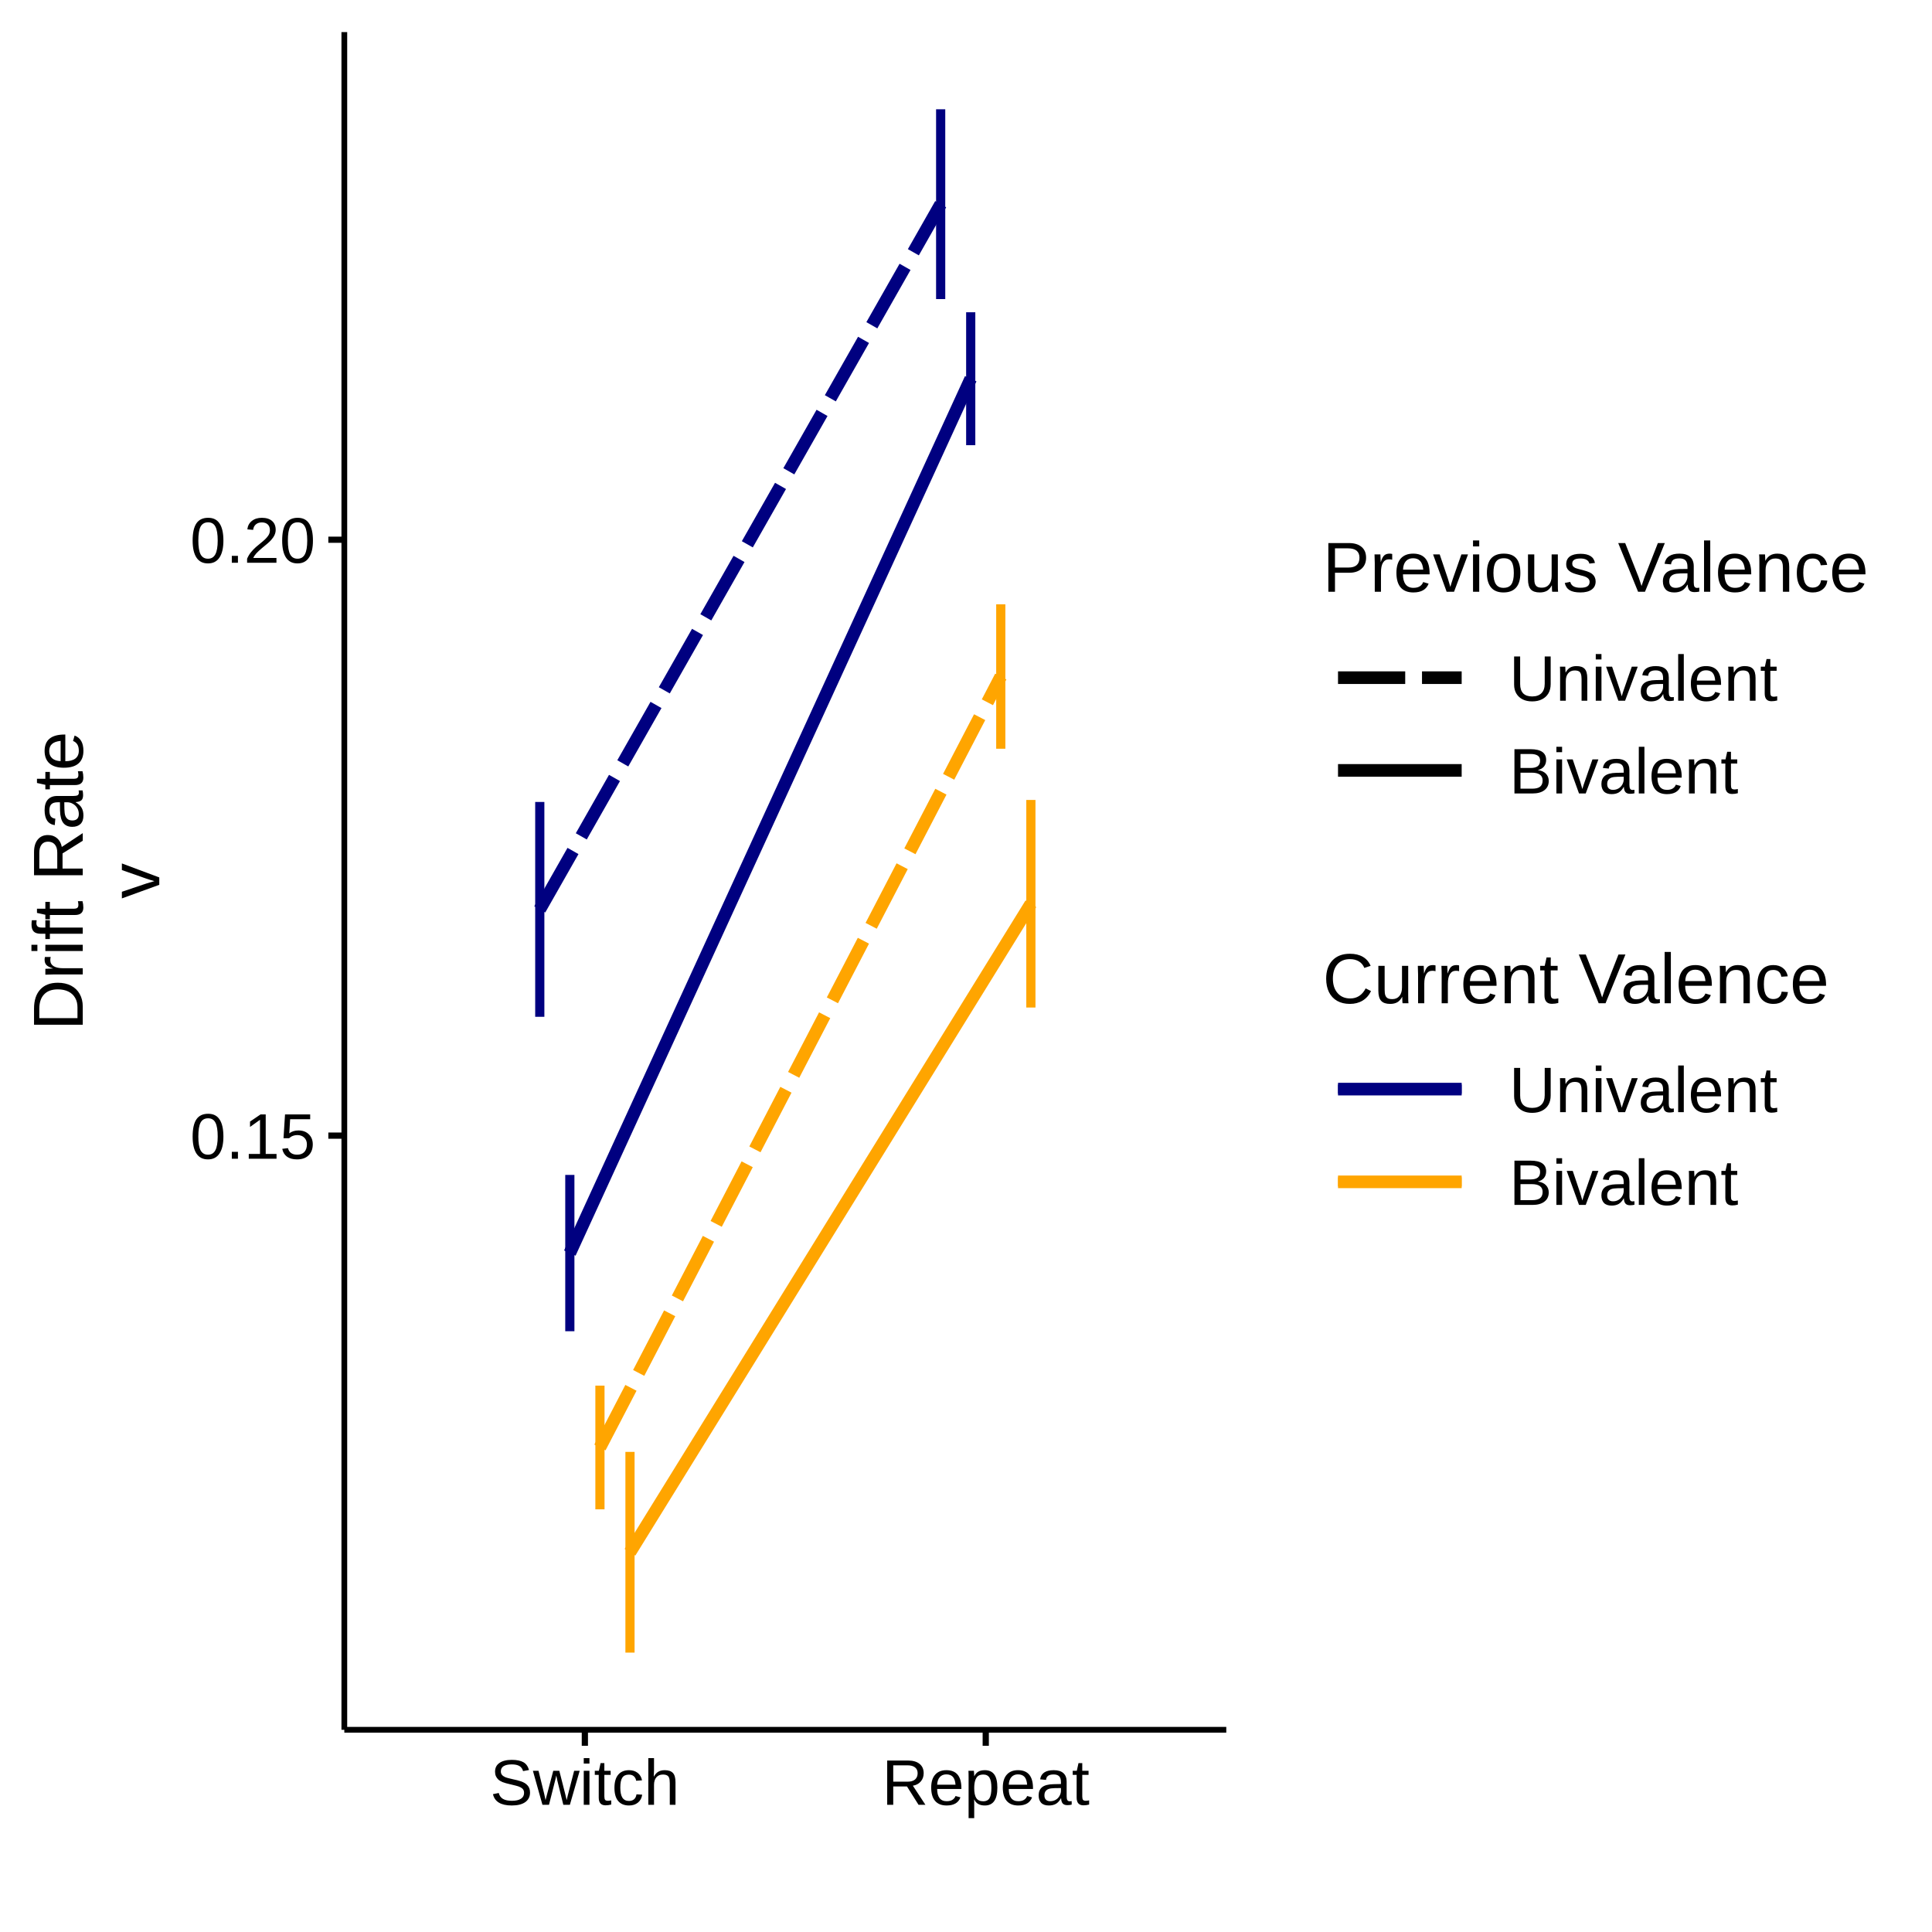
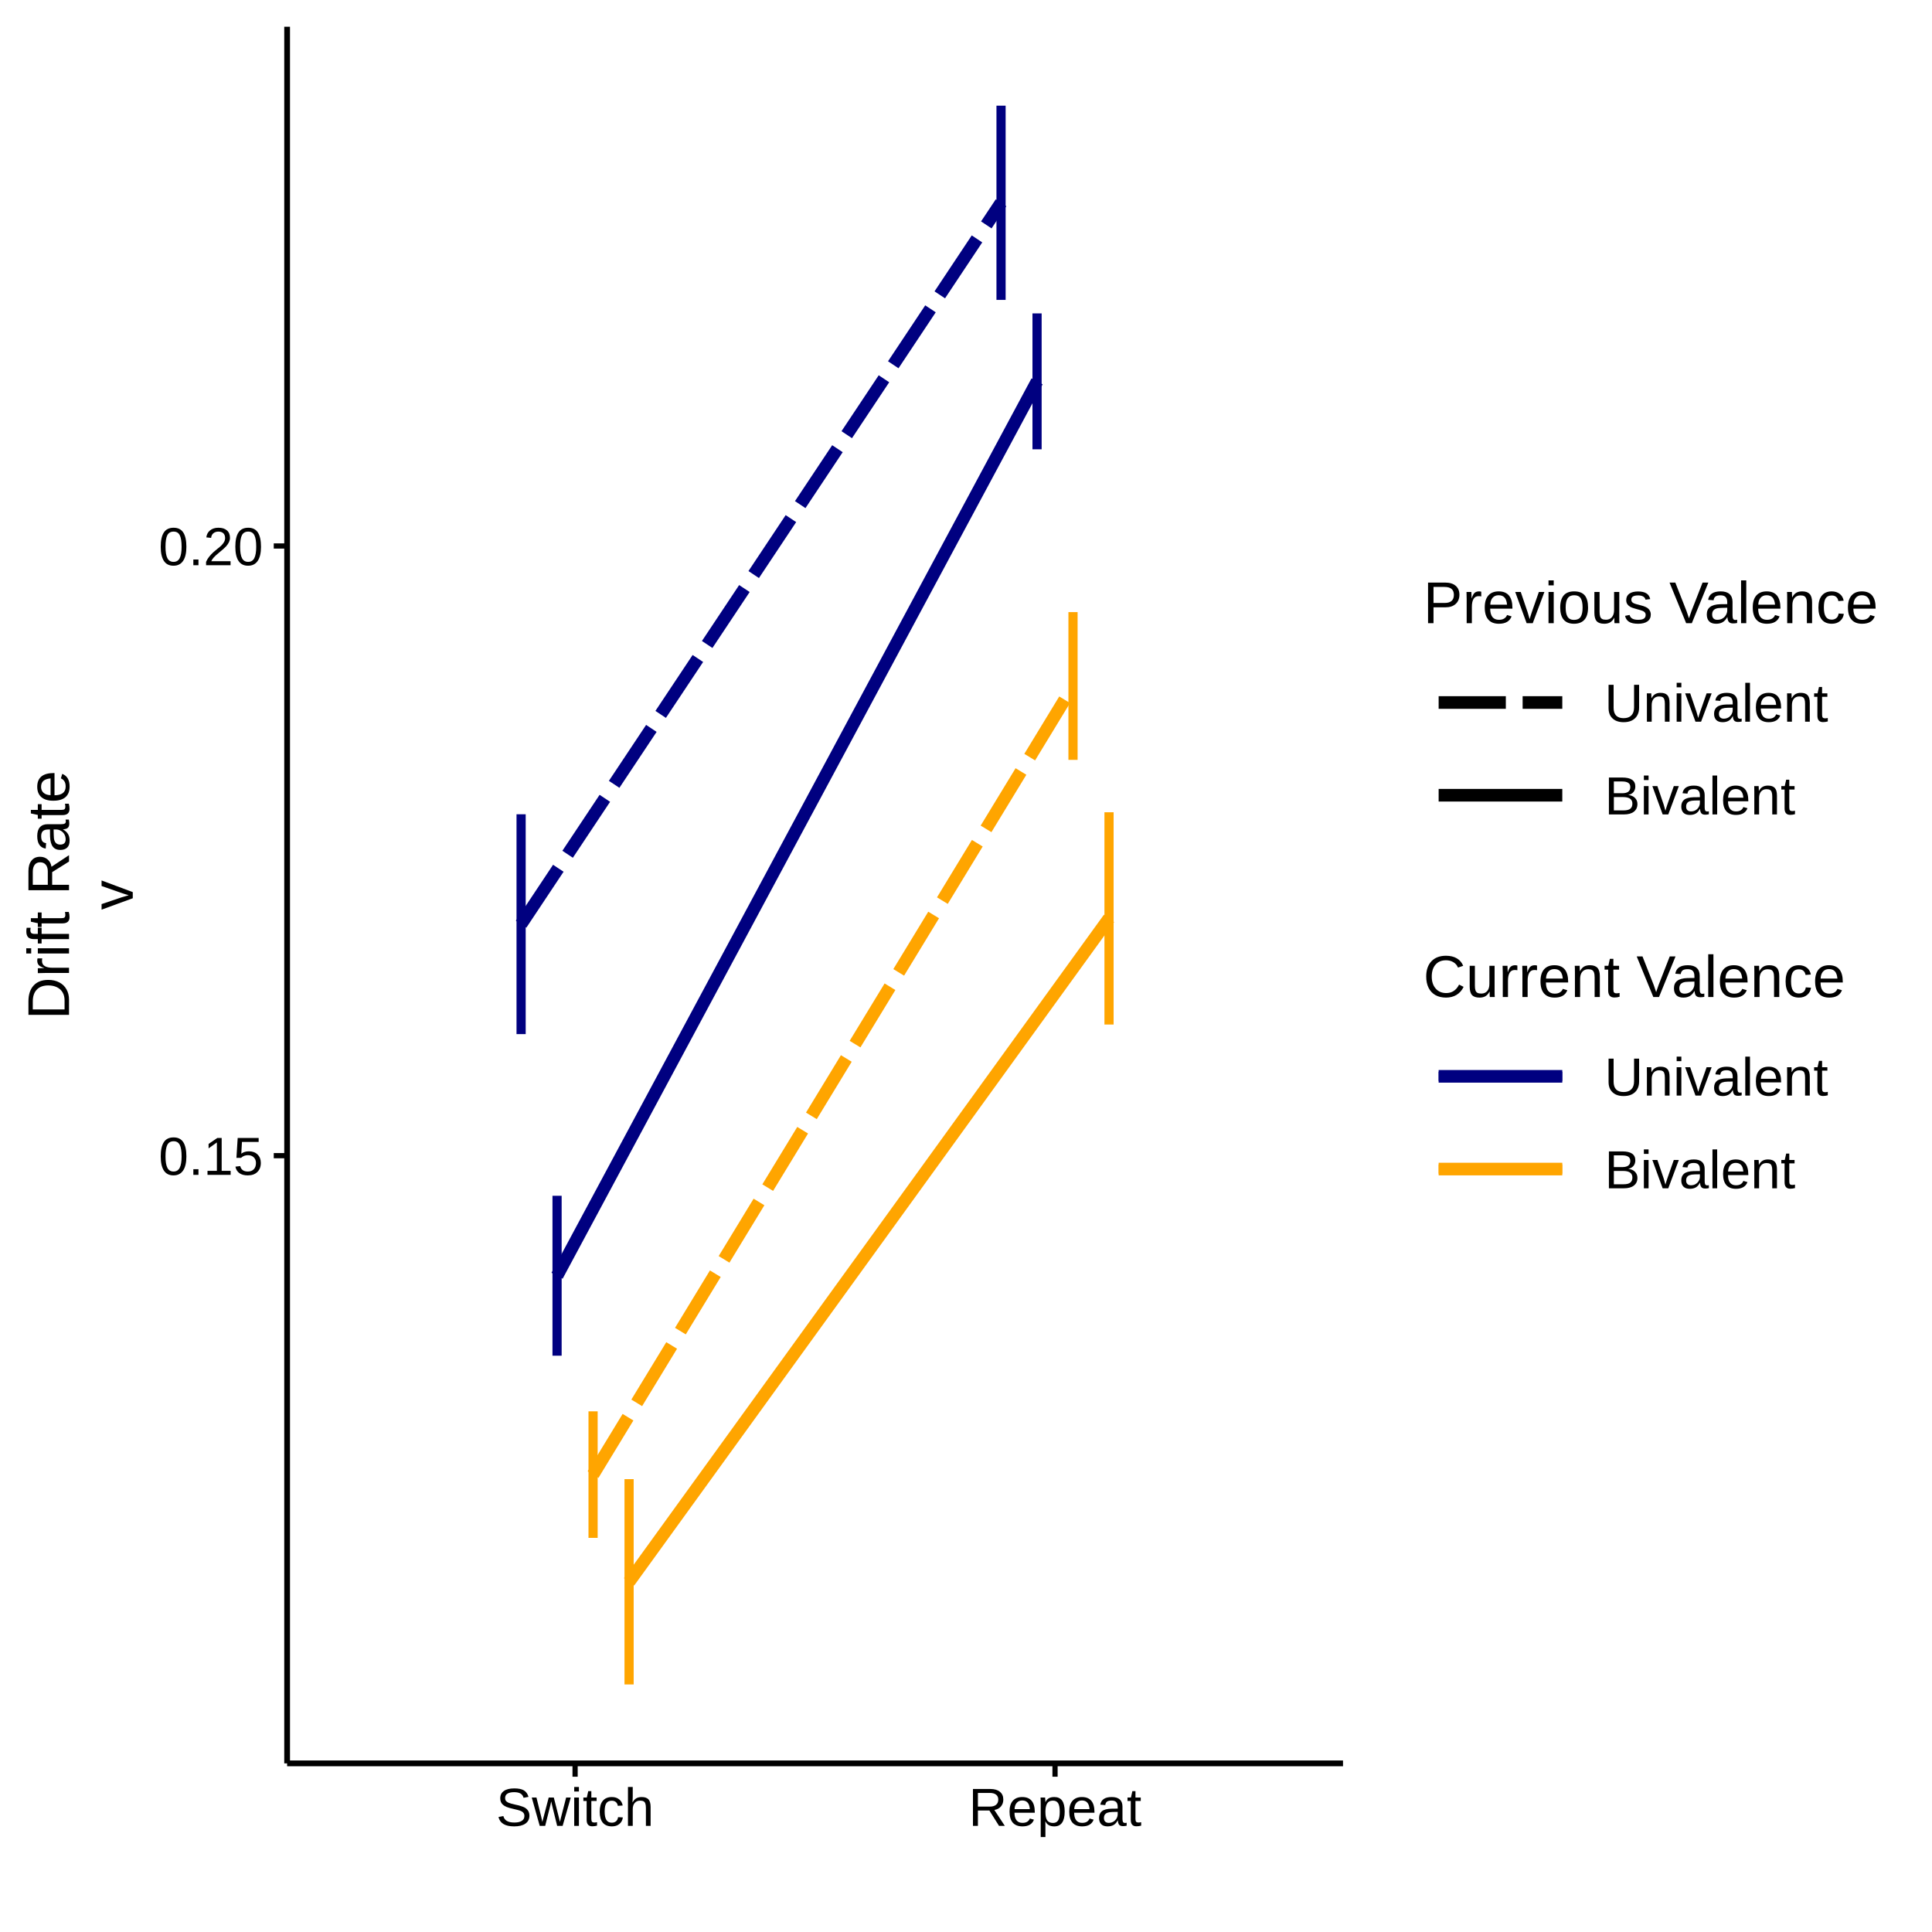
<svg xmlns="http://www.w3.org/2000/svg" width="360.00pt" height="360.00pt" viewBox="0 0 360.00 360.00">
  <g class="svglite">
    <defs>
      <style type="text/css">
    .svglite line, .svglite polyline, .svglite polygon, .svglite path, .svglite rect, .svglite circle {
      fill: none;
      stroke: #000000;
      stroke-linecap: round;
      stroke-linejoin: round;
      stroke-miterlimit: 10.00;
    }
    .svglite text {
      white-space: pre;
    }
    .svglite g.glyphgroup path {
      fill: inherit;
      stroke: none;
    }
  </style>
    </defs>
    <rect width="100%" height="100%" style="stroke: none; fill: #FFFFFF;" />
    <defs>
      <clipPath id="cpMC4wMHwzNjAuMDB8MC4wMHwzNjAuMDA=">
        <rect x="0.00" y="0.00" width="360.00" height="360.00" />
      </clipPath>
    </defs>
    <g clip-path="url(#cpMC4wMHwzNjAuMDB8MC4wMHwzNjAuMDA=)">
-       <rect x="0.00" y="0.00" width="360.00" height="360.00" style="stroke-width: 1.16; stroke: #FFFFFF; fill: #FFFFFF;" />
+       <rect x="-0" y="0.00" width="360.00" height="360.00" style="stroke-width: 0.97; stroke: #FFFFFF; fill: #FFFFFF;" />
    </g>
    <defs>
-       <clipPath id="cpNjQuMTZ8MjI4LjUwfDUuOTh8MzIyLjMy">
-         <rect x="64.16" y="5.98" width="164.34" height="316.34" />
+       <clipPath id="cpNTMuNTB8MjUwLjI1fDQuOTh8MzI4LjU4">
+         <rect x="53.50" y="4.98" width="196.75" height="323.60" />
      </clipPath>
    </defs>
-     <g clip-path="url(#cpNjQuMTZ8MjI4LjUwfDUuOTh8MzIyLjMy)">
-       <rect x="64.16" y="5.98" width="164.34" height="316.34" style="stroke-width: 1.16; stroke: none; fill: #FFFFFF;" />
-       <polyline points="100.58,169.45 175.28,38.05 " style="stroke-width: 2.35; stroke: #000080; stroke-dasharray: 12.52,3.13; stroke-linecap: butt;" />
-       <polyline points="106.18,233.49 180.88,70.57 " style="stroke-width: 2.35; stroke: #000080; stroke-linecap: butt;" />
-       <polyline points="111.79,269.71 186.48,126.06 " style="stroke-width: 2.35; stroke: #FFA500; stroke-dasharray: 12.52,3.13; stroke-linecap: butt;" />
-       <polyline points="117.39,289.24 192.09,168.40 " style="stroke-width: 2.35; stroke: #FFA500; stroke-linecap: butt;" />
-       <polyline points="175.28,55.73 175.28,55.73 " style="stroke-width: 1.71; stroke: #000080; stroke-linecap: butt;" />
-       <polyline points="175.28,55.73 175.28,20.36 " style="stroke-width: 1.71; stroke: #000080; stroke-linecap: butt;" />
-       <polyline points="175.28,20.36 175.28,20.36 " style="stroke-width: 1.71; stroke: #000080; stroke-linecap: butt;" />
-       <polyline points="100.58,189.47 100.58,189.47 " style="stroke-width: 1.71; stroke: #000080; stroke-linecap: butt;" />
-       <polyline points="100.58,189.47 100.58,149.43 " style="stroke-width: 1.71; stroke: #000080; stroke-linecap: butt;" />
-       <polyline points="100.58,149.43 100.58,149.43 " style="stroke-width: 1.71; stroke: #000080; stroke-linecap: butt;" />
-       <polyline points="180.88,82.95 180.88,82.95 " style="stroke-width: 1.71; stroke: #000080; stroke-linecap: butt;" />
-       <polyline points="180.88,82.95 180.88,58.19 " style="stroke-width: 1.71; stroke: #000080; stroke-linecap: butt;" />
-       <polyline points="180.88,58.19 180.88,58.19 " style="stroke-width: 1.71; stroke: #000080; stroke-linecap: butt;" />
-       <polyline points="106.18,248.05 106.18,248.05 " style="stroke-width: 1.71; stroke: #000080; stroke-linecap: butt;" />
-       <polyline points="106.18,248.05 106.18,218.93 " style="stroke-width: 1.71; stroke: #000080; stroke-linecap: butt;" />
-       <polyline points="106.18,218.93 106.18,218.93 " style="stroke-width: 1.71; stroke: #000080; stroke-linecap: butt;" />
-       <polyline points="186.48,139.52 186.48,139.52 " style="stroke-width: 1.71; stroke: #FFA500; stroke-linecap: butt;" />
-       <polyline points="186.48,139.52 186.48,112.61 " style="stroke-width: 1.71; stroke: #FFA500; stroke-linecap: butt;" />
-       <polyline points="186.48,112.61 186.48,112.61 " style="stroke-width: 1.71; stroke: #FFA500; stroke-linecap: butt;" />
-       <polyline points="111.79,281.24 111.79,281.24 " style="stroke-width: 1.71; stroke: #FFA500; stroke-linecap: butt;" />
-       <polyline points="111.79,281.24 111.79,258.19 " style="stroke-width: 1.71; stroke: #FFA500; stroke-linecap: butt;" />
-       <polyline points="111.79,258.19 111.79,258.19 " style="stroke-width: 1.71; stroke: #FFA500; stroke-linecap: butt;" />
-       <polyline points="192.09,187.74 192.09,187.74 " style="stroke-width: 1.71; stroke: #FFA500; stroke-linecap: butt;" />
-       <polyline points="192.09,187.74 192.09,149.06 " style="stroke-width: 1.71; stroke: #FFA500; stroke-linecap: butt;" />
-       <polyline points="192.09,149.06 192.09,149.06 " style="stroke-width: 1.71; stroke: #FFA500; stroke-linecap: butt;" />
-       <polyline points="117.39,307.94 117.39,307.94 " style="stroke-width: 1.71; stroke: #FFA500; stroke-linecap: butt;" />
-       <polyline points="117.39,307.94 117.39,270.54 " style="stroke-width: 1.71; stroke: #FFA500; stroke-linecap: butt;" />
-       <polyline points="117.39,270.54 117.39,270.54 " style="stroke-width: 1.71; stroke: #FFA500; stroke-linecap: butt;" />
+     <g clip-path="url(#cpNTMuNTB8MjUwLjI1fDQuOTh8MzI4LjU4)">
+       <rect x="53.50" y="4.98" width="196.75" height="323.60" style="stroke-width: 0.97; stroke: none; fill: #FFFFFF;" />
+       <polyline points="97.10,172.21 186.53,37.78 " style="stroke-width: 2.35; stroke: #000080; stroke-dasharray: 12.52,3.13; stroke-linecap: butt;" />
+       <polyline points="103.80,237.72 193.24,71.06 " style="stroke-width: 2.35; stroke: #000080; stroke-linecap: butt;" />
+       <polyline points="110.51,274.77 199.94,127.82 " style="stroke-width: 2.35; stroke: #FFA500; stroke-dasharray: 12.52,3.13; stroke-linecap: butt;" />
+       <polyline points="117.22,294.75 206.65,171.13 " style="stroke-width: 2.35; stroke: #FFA500; stroke-linecap: butt;" />
+       <polyline points="186.53,55.88 186.53,55.88 " style="stroke-width: 1.71; stroke: #000080; stroke-linecap: butt;" />
+       <polyline points="186.53,55.88 186.53,19.69 " style="stroke-width: 1.71; stroke: #000080; stroke-linecap: butt;" />
+       <polyline points="186.53,19.69 186.53,19.69 " style="stroke-width: 1.71; stroke: #000080; stroke-linecap: butt;" />
+       <polyline points="97.10,192.69 97.10,192.69 " style="stroke-width: 1.71; stroke: #000080; stroke-linecap: butt;" />
+       <polyline points="97.10,192.69 97.10,151.73 " style="stroke-width: 1.71; stroke: #000080; stroke-linecap: butt;" />
+       <polyline points="97.10,151.73 97.10,151.73 " style="stroke-width: 1.71; stroke: #000080; stroke-linecap: butt;" />
+       <polyline points="193.24,83.72 193.24,83.72 " style="stroke-width: 1.71; stroke: #000080; stroke-linecap: butt;" />
+       <polyline points="193.24,83.72 193.24,58.40 " style="stroke-width: 1.71; stroke: #000080; stroke-linecap: butt;" />
+       <polyline points="193.24,58.40 193.24,58.40 " style="stroke-width: 1.71; stroke: #000080; stroke-linecap: butt;" />
+       <polyline points="103.80,252.61 103.80,252.61 " style="stroke-width: 1.71; stroke: #000080; stroke-linecap: butt;" />
+       <polyline points="103.80,252.61 103.80,222.82 " style="stroke-width: 1.71; stroke: #000080; stroke-linecap: butt;" />
+       <polyline points="103.80,222.82 103.80,222.82 " style="stroke-width: 1.71; stroke: #000080; stroke-linecap: butt;" />
+       <polyline points="199.94,141.59 199.94,141.59 " style="stroke-width: 1.71; stroke: #FFA500; stroke-linecap: butt;" />
+       <polyline points="199.94,141.59 199.94,114.06 " style="stroke-width: 1.71; stroke: #FFA500; stroke-linecap: butt;" />
+       <polyline points="199.94,114.06 199.94,114.06 " style="stroke-width: 1.71; stroke: #FFA500; stroke-linecap: butt;" />
+       <polyline points="110.51,286.56 110.51,286.56 " style="stroke-width: 1.71; stroke: #FFA500; stroke-linecap: butt;" />
+       <polyline points="110.51,286.56 110.51,262.98 " style="stroke-width: 1.71; stroke: #FFA500; stroke-linecap: butt;" />
+       <polyline points="110.51,262.98 110.51,262.98 " style="stroke-width: 1.71; stroke: #FFA500; stroke-linecap: butt;" />
+       <polyline points="206.65,190.91 206.65,190.91 " style="stroke-width: 1.71; stroke: #FFA500; stroke-linecap: butt;" />
+       <polyline points="206.65,190.91 206.65,151.35 " style="stroke-width: 1.71; stroke: #FFA500; stroke-linecap: butt;" />
+       <polyline points="206.65,151.35 206.65,151.35 " style="stroke-width: 1.71; stroke: #FFA500; stroke-linecap: butt;" />
+       <polyline points="117.22,313.87 117.22,313.87 " style="stroke-width: 1.71; stroke: #FFA500; stroke-linecap: butt;" />
+       <polyline points="117.22,313.87 117.22,275.62 " style="stroke-width: 1.71; stroke: #FFA500; stroke-linecap: butt;" />
+       <polyline points="117.22,275.62 117.22,275.62 " style="stroke-width: 1.71; stroke: #FFA500; stroke-linecap: butt;" />
    </g>
    <g clip-path="url(#cpMC4wMHwzNjAuMDB8MC4wMHwzNjAuMDA=)">
-       <polyline points="64.16,322.32 64.16,5.98 " style="stroke-width: 1.07; stroke-linecap: butt;" />
-       <text x="58.78" y="215.91" text-anchor="end" style="font-size: 12.00px; font-family: &quot;Arial&quot;;" textLength="23.34px" lengthAdjust="spacingAndGlyphs">0.15</text>
-       <text x="58.78" y="104.86" text-anchor="end" style="font-size: 12.00px; font-family: &quot;Arial&quot;;" textLength="23.34px" lengthAdjust="spacingAndGlyphs">0.20</text>
-       <polyline points="61.18,211.61 64.16,211.61 " style="stroke-width: 1.16; stroke-linecap: butt;" />
-       <polyline points="61.18,100.57 64.16,100.57 " style="stroke-width: 1.16; stroke-linecap: butt;" />
-       <polyline points="64.16,322.32 228.50,322.32 " style="stroke-width: 1.07; stroke-linecap: butt;" />
-       <polyline points="108.98,325.31 108.98,322.32 " style="stroke-width: 1.16; stroke-linecap: butt;" />
-       <polyline points="183.68,325.31 183.68,322.32 " style="stroke-width: 1.16; stroke-linecap: butt;" />
-       <text x="108.98" y="336.30" text-anchor="middle" style="font-size: 12.00px; font-family: &quot;Arial&quot;;" textLength="35.34px" lengthAdjust="spacingAndGlyphs">Switch</text>
-       <text x="183.68" y="336.30" text-anchor="middle" style="font-size: 12.00px; font-family: &quot;Arial&quot;;" textLength="38.69px" lengthAdjust="spacingAndGlyphs">Repeat</text>
-       <text transform="translate(15.42,164.15) rotate(-90)" text-anchor="middle" style="font-size: 13.20px; font-family: &quot;Arial&quot;;" textLength="55.67px" lengthAdjust="spacingAndGlyphs">Drift Rate</text>
-       <text transform="translate(29.68,164.15) rotate(-90)" text-anchor="middle" style="font-size: 13.20px; font-family: &quot;Arial&quot;;" textLength="6.59px" lengthAdjust="spacingAndGlyphs">v</text>
-       <rect x="240.46" y="93.46" width="113.56" height="64.71" style="stroke-width: 1.16; stroke: none; fill: #FFFFFF;" />
-       <text x="246.44" y="110.27" style="font-size: 13.20px; font-family: &quot;Arial&quot;;" textLength="101.61px" lengthAdjust="spacingAndGlyphs">Previous Valence</text>
-       <rect x="246.44" y="117.63" width="28.80" height="17.28" style="stroke-width: 1.16; stroke: none; fill: #FFFFFF;" />
-       <line x1="249.32" y1="126.27" x2="272.36" y2="126.27" style="stroke-width: 2.35; stroke-dasharray: 12.52,3.13; stroke-linecap: butt;" />
-       <rect x="246.44" y="134.91" width="28.80" height="17.28" style="stroke-width: 1.16; stroke: none; fill: #FFFFFF;" />
-       <line x1="249.32" y1="143.55" x2="272.36" y2="143.55" style="stroke-width: 2.35; stroke-linecap: butt;" />
-       <text x="281.21" y="130.57" style="font-size: 12.00px; font-family: &quot;Arial&quot;;" textLength="50.03px" lengthAdjust="spacingAndGlyphs">Univalent</text>
-       <text x="281.21" y="147.85" style="font-size: 12.00px; font-family: &quot;Arial&quot;;" textLength="42.69px" lengthAdjust="spacingAndGlyphs">Bivalent</text>
-       <rect x="240.46" y="170.13" width="106.22" height="64.71" style="stroke-width: 1.16; stroke: none; fill: #FFFFFF;" />
-       <text x="246.44" y="186.94" style="font-size: 13.20px; font-family: &quot;Arial&quot;;" textLength="94.27px" lengthAdjust="spacingAndGlyphs">Current Valence</text>
-       <rect x="246.44" y="194.30" width="28.80" height="17.28" style="stroke-width: 1.16; stroke: none; fill: #FFFFFF;" />
-       <line x1="249.32" y1="202.94" x2="272.36" y2="202.94" style="stroke-width: 2.35; stroke: #000080; stroke-linecap: butt;" />
-       <line x1="249.32" y1="202.94" x2="272.36" y2="202.94" style="stroke-width: 1.71; stroke: #000080; stroke-linecap: butt;" />
-       <rect x="246.44" y="211.58" width="28.80" height="17.28" style="stroke-width: 1.16; stroke: none; fill: #FFFFFF;" />
-       <line x1="249.32" y1="220.22" x2="272.36" y2="220.22" style="stroke-width: 2.35; stroke: #FFA500; stroke-linecap: butt;" />
-       <line x1="249.32" y1="220.22" x2="272.36" y2="220.22" style="stroke-width: 1.71; stroke: #FFA500; stroke-linecap: butt;" />
-       <text x="281.21" y="207.24" style="font-size: 12.00px; font-family: &quot;Arial&quot;;" textLength="50.03px" lengthAdjust="spacingAndGlyphs">Univalent</text>
-       <text x="281.21" y="224.52" style="font-size: 12.00px; font-family: &quot;Arial&quot;;" textLength="42.69px" lengthAdjust="spacingAndGlyphs">Bivalent</text>
+       <polyline points="53.50,328.58 53.50,4.98 " style="stroke-width: 1.07; stroke-linecap: butt;" />
+       <text x="49.02" y="218.92" text-anchor="end" style="font-size: 10.00px; font-family: &quot;Arial&quot;;" textLength="19.47px" lengthAdjust="spacingAndGlyphs">0.15</text>
+       <text x="49.02" y="105.32" text-anchor="end" style="font-size: 10.00px; font-family: &quot;Arial&quot;;" textLength="19.47px" lengthAdjust="spacingAndGlyphs">0.20</text>
+       <polyline points="51.01,215.34 53.50,215.34 " style="stroke-width: 0.97; stroke-linecap: butt;" />
+       <polyline points="51.01,101.74 53.50,101.74 " style="stroke-width: 0.97; stroke-linecap: butt;" />
+       <polyline points="53.50,328.58 250.25,328.58 " style="stroke-width: 1.07; stroke-linecap: butt;" />
+       <polyline points="107.16,331.07 107.16,328.58 " style="stroke-width: 0.97; stroke-linecap: butt;" />
+       <polyline points="196.59,331.07 196.59,328.58 " style="stroke-width: 0.97; stroke-linecap: butt;" />
+       <text x="107.16" y="340.23" text-anchor="middle" style="font-size: 10.00px; font-family: &quot;Arial&quot;;" textLength="29.45px" lengthAdjust="spacingAndGlyphs">Switch</text>
+       <text x="196.59" y="340.23" text-anchor="middle" style="font-size: 10.00px; font-family: &quot;Arial&quot;;" textLength="32.25px" lengthAdjust="spacingAndGlyphs">Repeat</text>
+       <text transform="translate(12.86,166.78) rotate(-90)" text-anchor="middle" style="font-size: 11.00px; font-family: &quot;Arial&quot;;" textLength="46.47px" lengthAdjust="spacingAndGlyphs">Drift Rate</text>
+       <text transform="translate(24.74,166.78) rotate(-90)" text-anchor="middle" style="font-size: 11.00px; font-family: &quot;Arial&quot;;" textLength="5.50px" lengthAdjust="spacingAndGlyphs">v</text>
+       <rect x="260.21" y="102.10" width="94.81" height="59.70" style="stroke-width: 0.97; stroke: none; fill: #FFFFFF;" />
+       <text x="265.19" y="116.12" style="font-size: 11.00px; font-family: &quot;Arial&quot;;" textLength="84.84px" lengthAdjust="spacingAndGlyphs">Previous Valence</text>
+       <rect x="265.19" y="122.26" width="28.80" height="17.28" style="stroke-width: 0.97; stroke: none; fill: #FFFFFF;" />
+       <line x1="268.07" y1="130.90" x2="291.11" y2="130.90" style="stroke-width: 2.35; stroke-dasharray: 12.52,3.13; stroke-linecap: butt;" />
+       <rect x="265.19" y="139.54" width="28.80" height="17.28" style="stroke-width: 0.97; stroke: none; fill: #FFFFFF;" />
+       <line x1="268.07" y1="148.18" x2="291.11" y2="148.18" style="stroke-width: 2.35; stroke-linecap: butt;" />
+       <text x="298.97" y="134.48" style="font-size: 10.00px; font-family: &quot;Arial&quot;;" textLength="41.69px" lengthAdjust="spacingAndGlyphs">Univalent</text>
+       <text x="298.97" y="151.76" style="font-size: 10.00px; font-family: &quot;Arial&quot;;" textLength="35.58px" lengthAdjust="spacingAndGlyphs">Bivalent</text>
+       <rect x="260.21" y="171.76" width="88.68" height="59.70" style="stroke-width: 0.97; stroke: none; fill: #FFFFFF;" />
+       <text x="265.19" y="185.78" style="font-size: 11.00px; font-family: &quot;Arial&quot;;" textLength="78.72px" lengthAdjust="spacingAndGlyphs">Current Valence</text>
+       <rect x="265.19" y="191.92" width="28.80" height="17.28" style="stroke-width: 0.97; stroke: none; fill: #FFFFFF;" />
+       <line x1="268.07" y1="200.56" x2="291.11" y2="200.56" style="stroke-width: 2.35; stroke: #000080; stroke-linecap: butt;" />
+       <line x1="268.07" y1="200.56" x2="291.11" y2="200.56" style="stroke-width: 1.71; stroke: #000080; stroke-linecap: butt;" />
+       <rect x="265.19" y="209.20" width="28.80" height="17.28" style="stroke-width: 0.97; stroke: none; fill: #FFFFFF;" />
+       <line x1="268.07" y1="217.84" x2="291.11" y2="217.84" style="stroke-width: 2.35; stroke: #FFA500; stroke-linecap: butt;" />
+       <line x1="268.07" y1="217.84" x2="291.11" y2="217.84" style="stroke-width: 1.71; stroke: #FFA500; stroke-linecap: butt;" />
+       <text x="298.97" y="204.14" style="font-size: 10.00px; font-family: &quot;Arial&quot;;" textLength="41.69px" lengthAdjust="spacingAndGlyphs">Univalent</text>
+       <text x="298.97" y="221.42" style="font-size: 10.00px; font-family: &quot;Arial&quot;;" textLength="35.58px" lengthAdjust="spacingAndGlyphs">Bivalent</text>
    </g>
  </g>
</svg>
